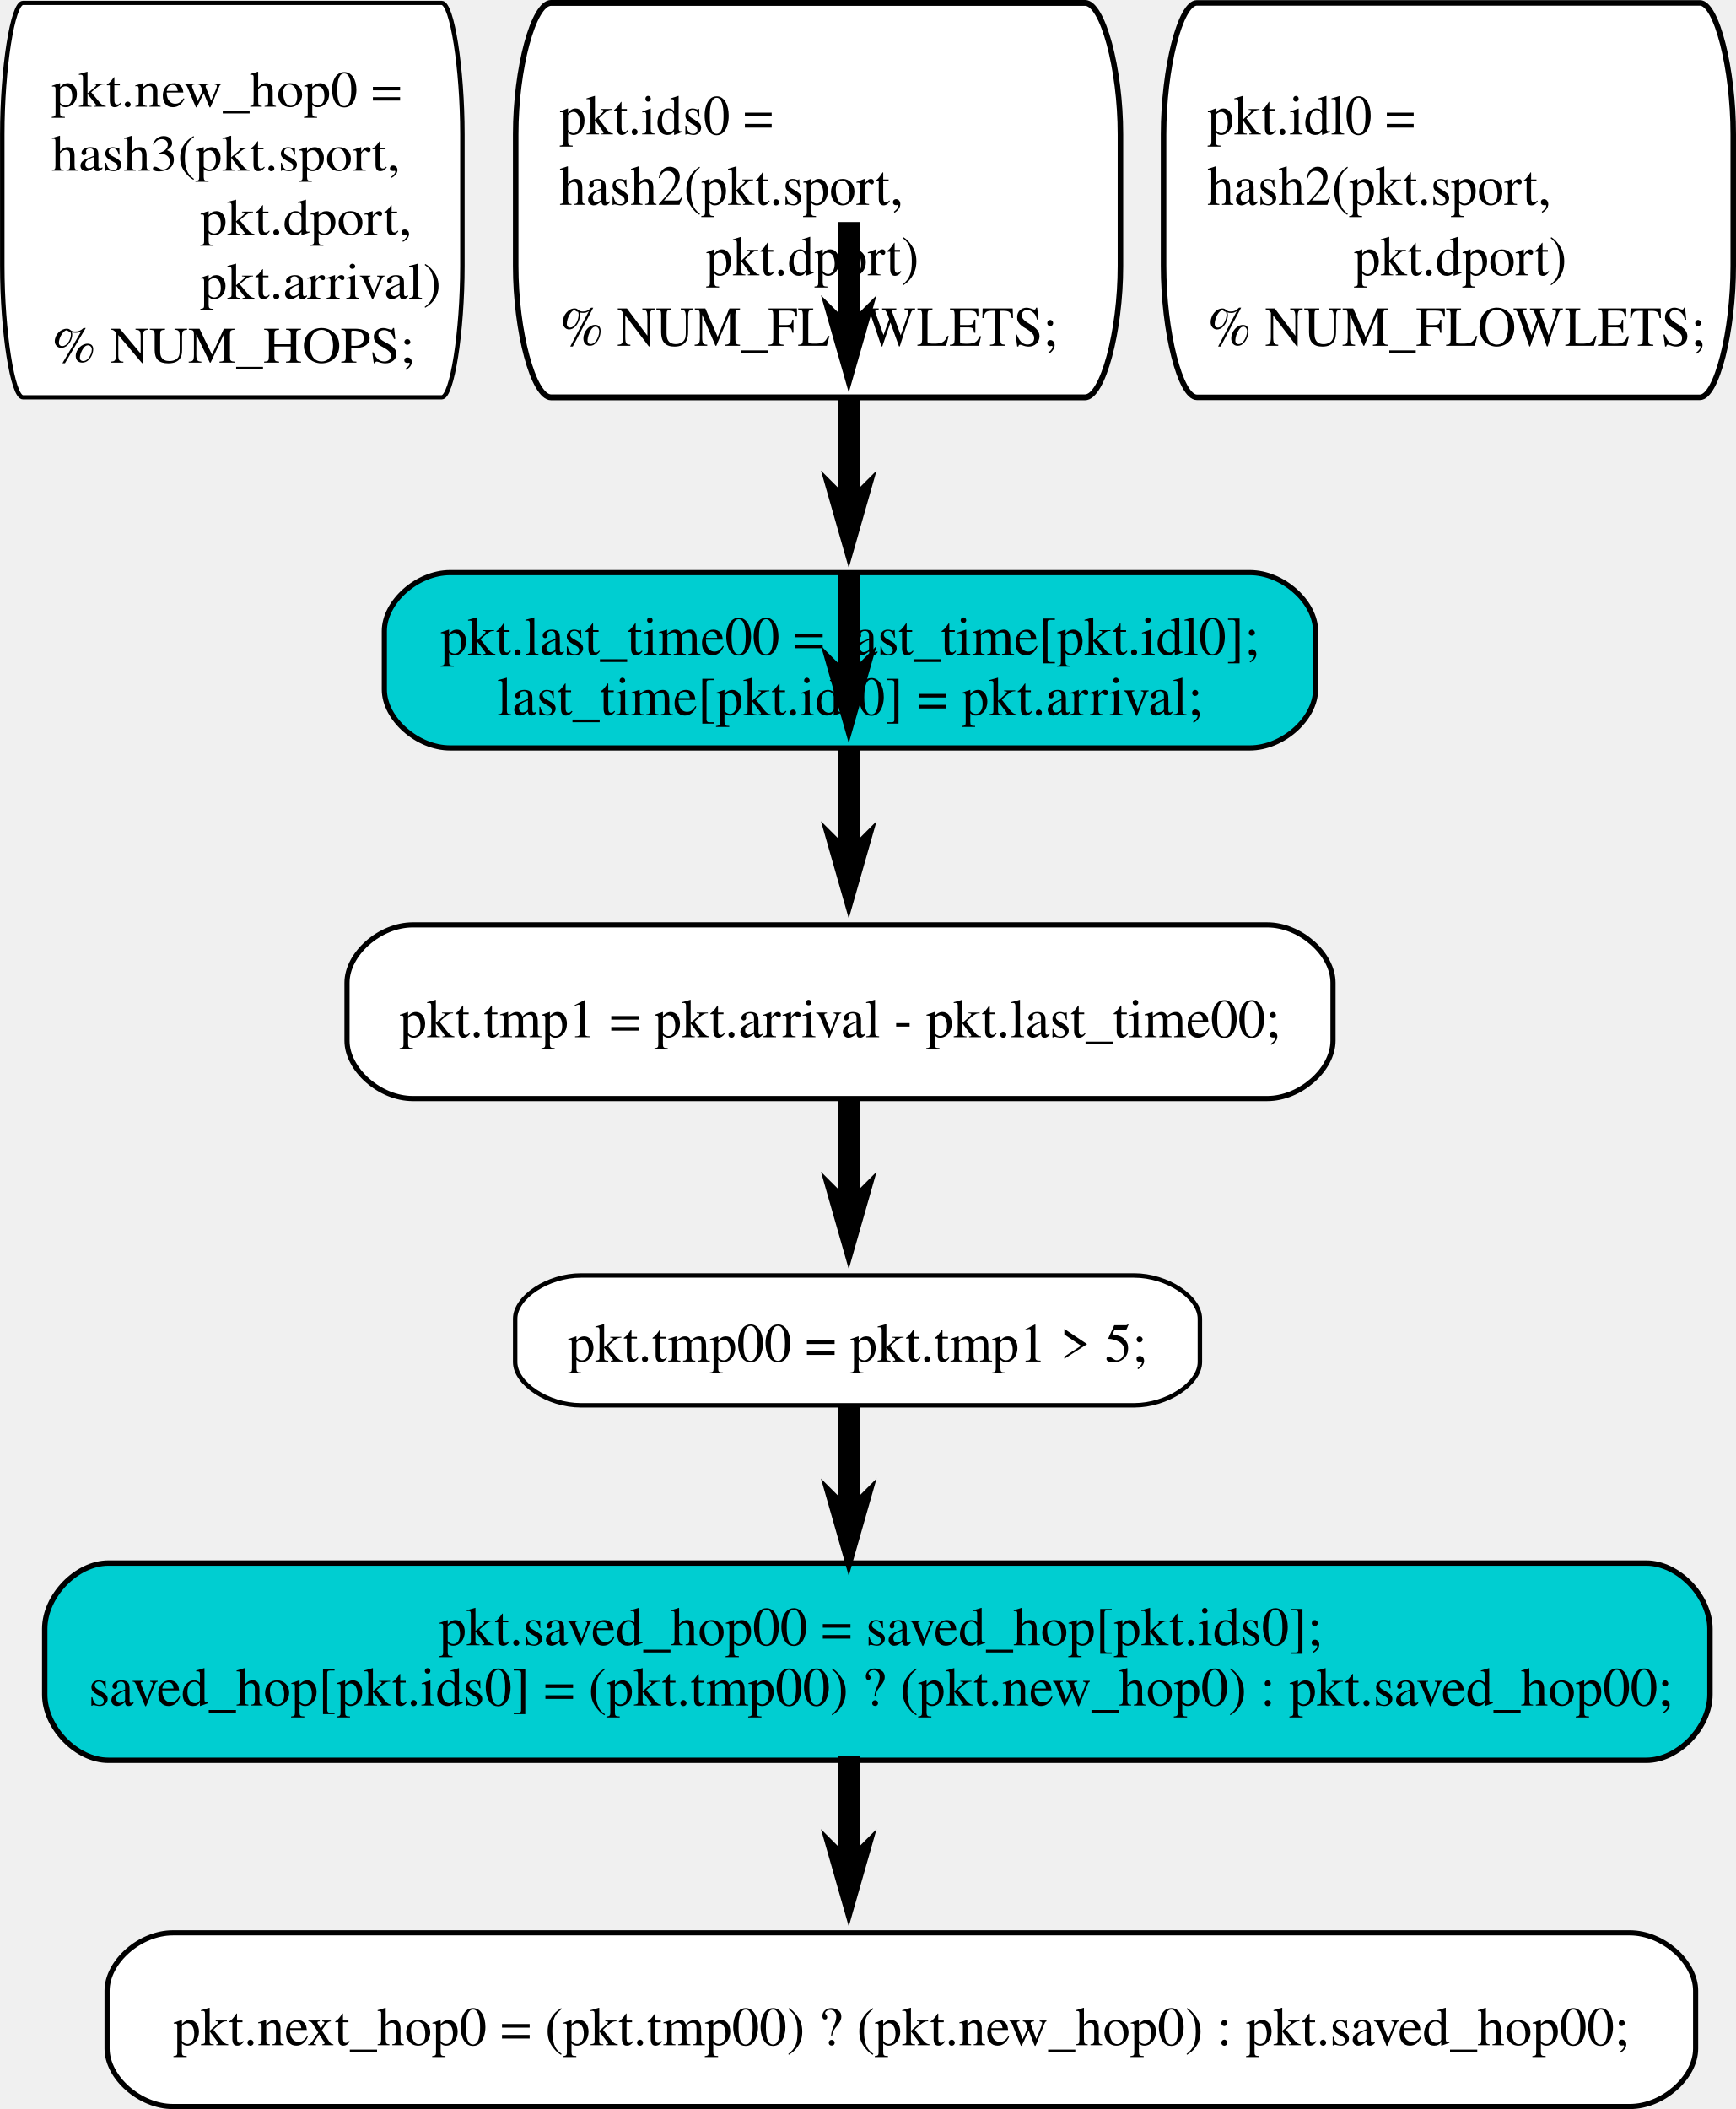
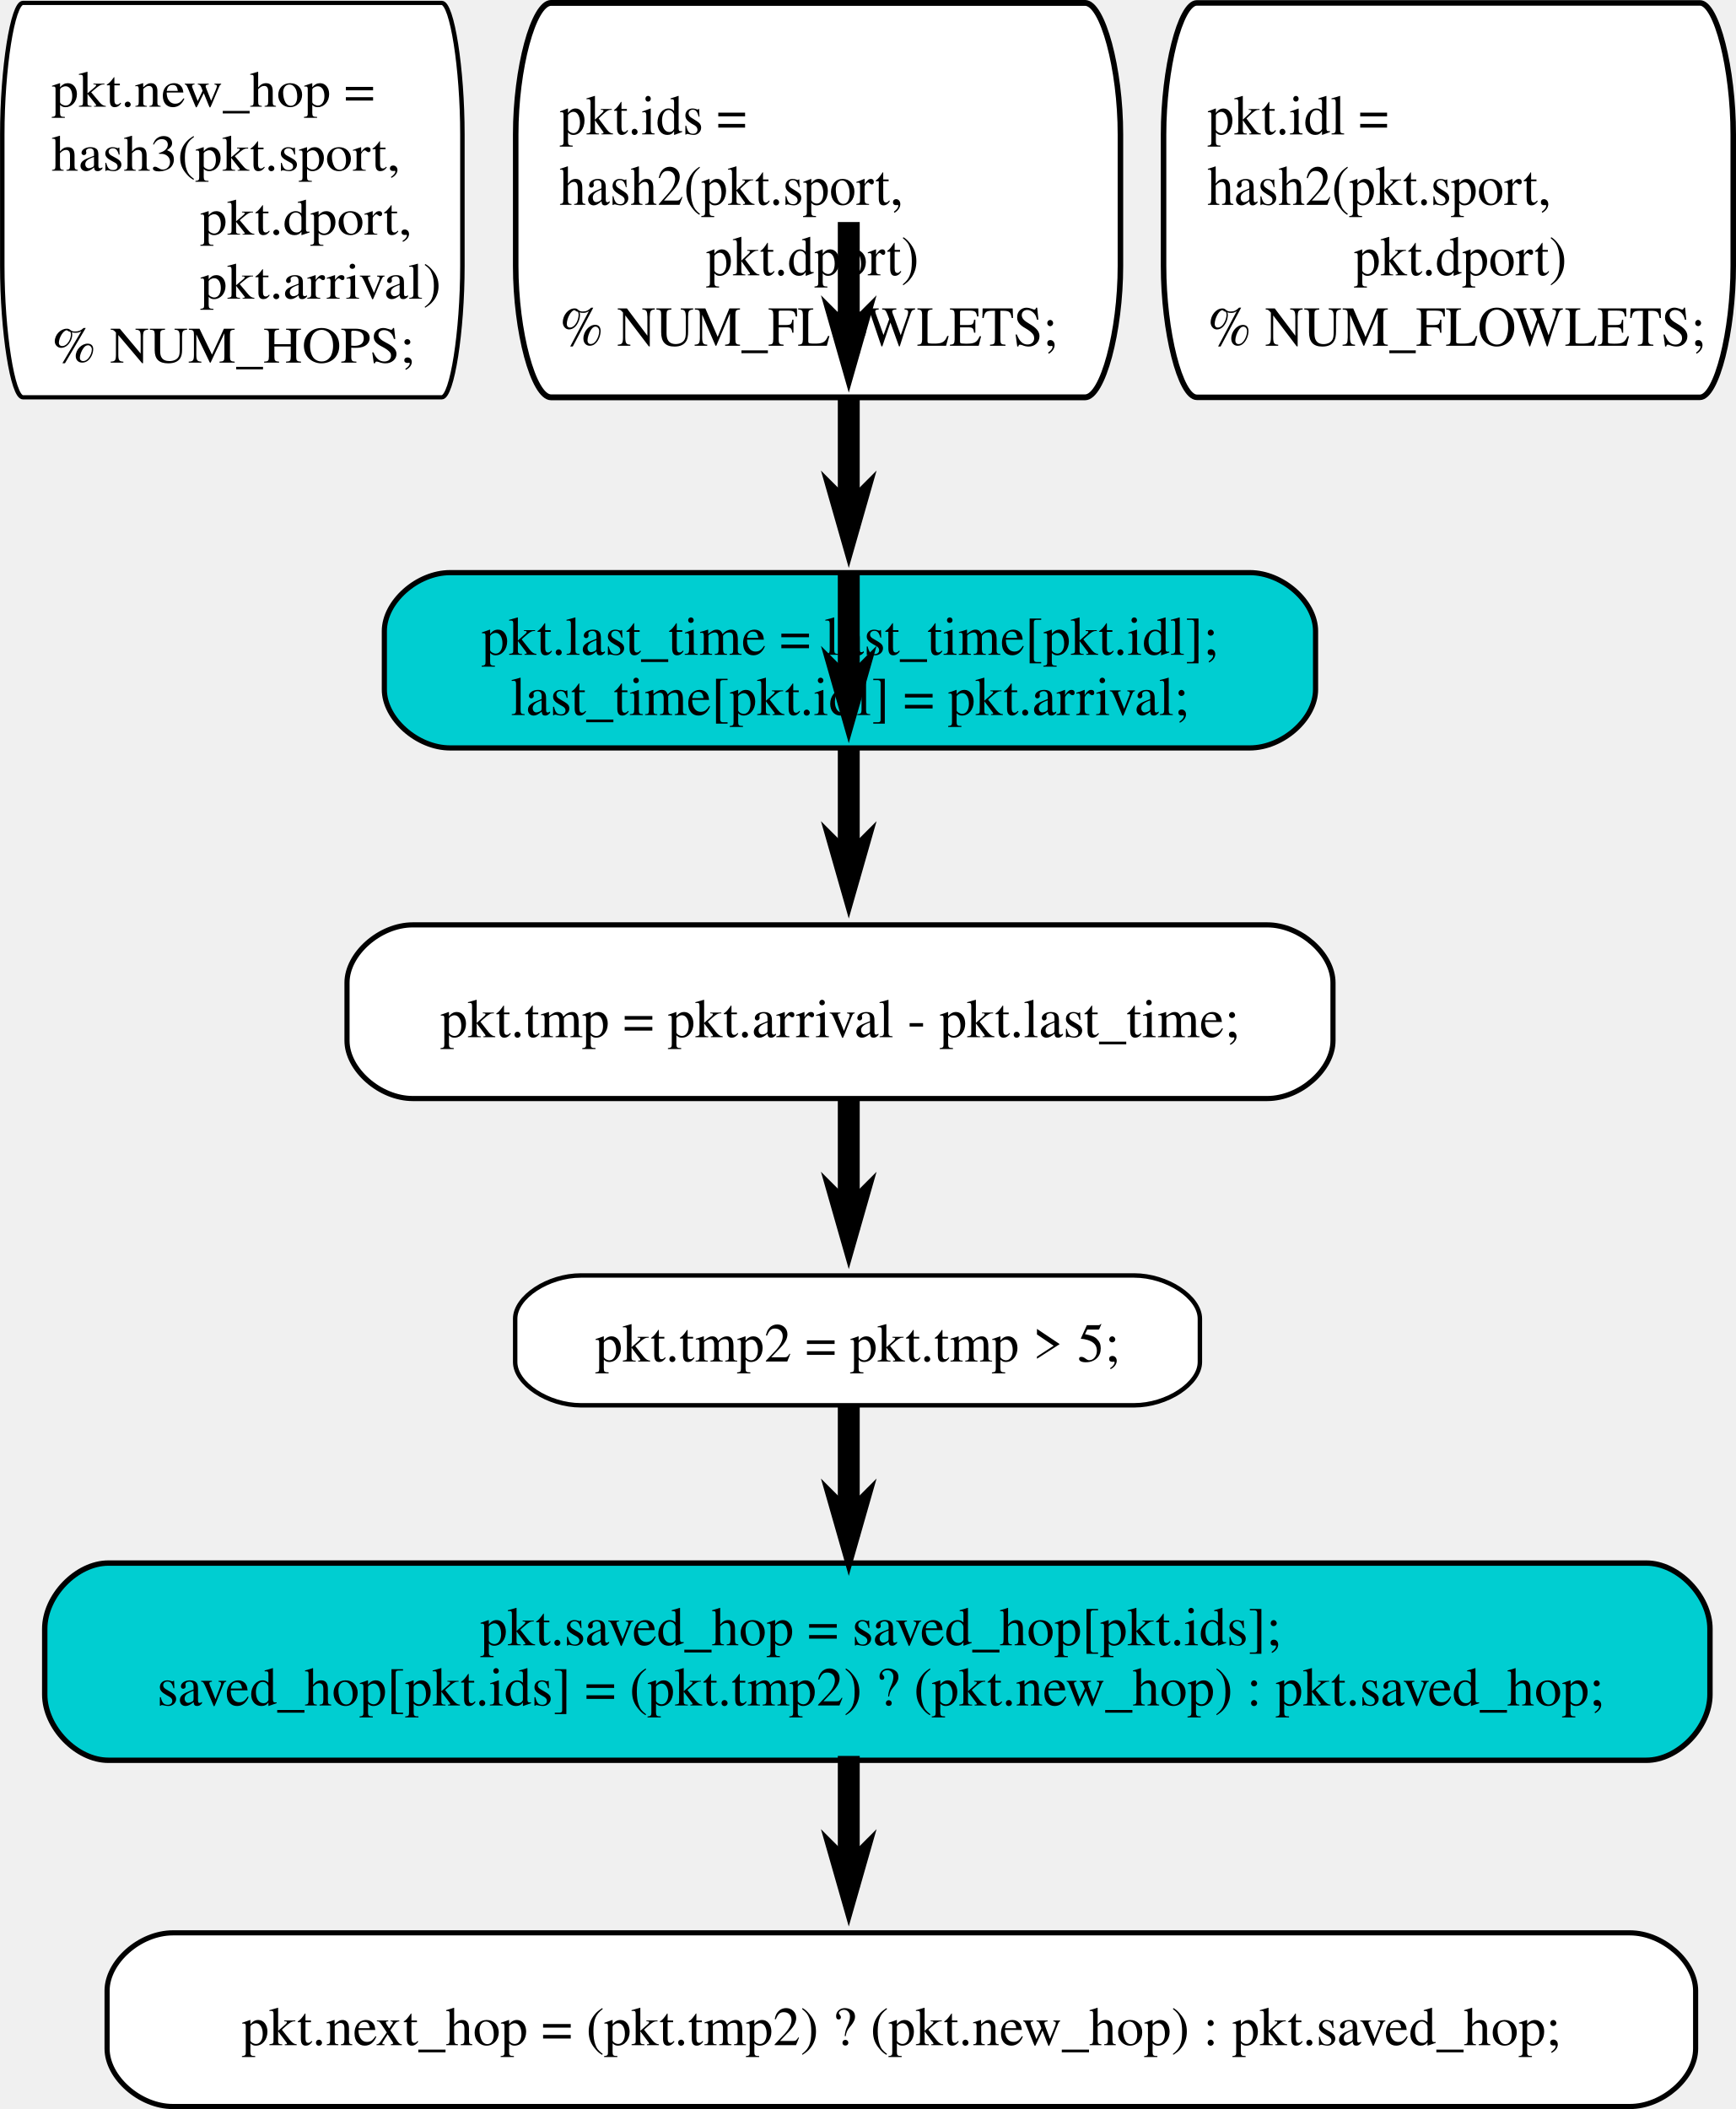
<svg xmlns="http://www.w3.org/2000/svg" width="396.147" height="481.232" viewBox="0 0 316.685 384.986" id="svg2" version="1.1">
  <defs id="defs162">
    <marker orient="auto" refY="0" refX="0" id="Arrow1Send" style="overflow:visible">
      <path id="path4272" d="M 0,0 5,-5 -12.5,0 5,5 0,0 z" style="fill-rule:evenodd;stroke:#000000;stroke-width:1pt" transform="matrix(-0.2,0,0,-0.2,-1.2,0)" />
    </marker>
    <marker orient="auto" refY="0" refX="0" id="Arrow1Lend" style="overflow:visible">
      <path id="path4260" d="M 0,0 5,-5 -12.5,0 5,5 0,0 z" style="fill-rule:evenodd;stroke:#000000;stroke-width:1pt" transform="matrix(-0.8,0,0,-0.8,-10,0)" />
    </marker>
    <marker orient="auto" refY="0" refX="0" id="Arrow1Send-4" style="overflow:visible">
      <path id="path4272-5" d="M 0,0 5,-5 -12.5,0 5,5 0,0 z" style="fill-rule:evenodd;stroke:#000000;stroke-width:1pt" transform="matrix(-0.2,0,0,-0.2,-1.2,0)" />
    </marker>
    <marker orient="auto" refY="0" refX="0" id="Arrow1Send-2" style="overflow:visible">
      <path id="path4272-6" d="M 0,0 5,-5 -12.5,0 5,5 0,0 z" style="fill-rule:evenodd;stroke:#000000;stroke-width:1pt" transform="matrix(-0.2,0,0,-0.2,-1.2,0)" />
    </marker>
    <marker orient="auto" refY="0" refX="0" id="marker5471" style="overflow:visible">
      <path id="path5473" d="M 0,0 5,-5 -12.5,0 5,5 0,0 z" style="fill-rule:evenodd;stroke:#000000;stroke-width:1pt" transform="matrix(-0.2,0,0,-0.2,-1.2,0)" />
    </marker>
    <marker orient="auto" refY="0" refX="0" id="Arrow1Send-41" style="overflow:visible">
      <path id="path4272-68" d="M 0,0 5,-5 -12.5,0 5,5 0,0 z" style="fill-rule:evenodd;stroke:#000000;stroke-width:1pt" transform="matrix(-0.2,0,0,-0.2,-1.2,0)" />
    </marker>
    <marker orient="auto" refY="0" refX="0" id="Arrow1Send-1" style="overflow:visible">
      <path id="path4272-4" d="M 0,0 5,-5 -12.5,0 5,5 0,0 z" style="fill-rule:evenodd;stroke:#000000;stroke-width:1pt" transform="matrix(-0.2,0,0,-0.2,-1.2,0)" />
    </marker>
    <marker orient="auto" refY="0" refX="0" id="Arrow1Send-0" style="overflow:visible">
      <path id="path4272-0" d="M 0,0 5,-5 -12.5,0 5,5 0,0 z" style="fill-rule:evenodd;stroke:#000000;stroke-width:1pt" transform="matrix(-0.2,0,0,-0.2,-1.2,0)" />
    </marker>
  </defs>
  <g id="graph0" class="graph" transform="translate(-207.4503,396.5294)">
    <g id="node1" class="node" transform="matrix(1,0,0,1.058823,-17.12222,-205.4118)">
      <path d="m 422.538,-180 c 0,0 -97.475,0 -97.475,0 -3.231,0 -6.462,11.333 -6.462,22.667 0,0 0,22.667 0,22.667 0,11.333 3.231,22.667 6.462,22.667 0,0 97.475,0 97.475,0 3.231,0 6.462,-11.333 6.462,-22.667 0,0 0,-22.667 0,-22.667 0,-11.333 -3.231,-22.667 -6.462,-22.667" id="path12" style="fill:#ffffff;stroke:#000000;stroke-width:1.009" />
      <text x="387.5" y="-159.5" font-size="10.00" id="text14" style="font-size:10px;text-anchor:middle;font-family:'Times,serif'" />
      <text xml:space="preserve" style="font-size:12px;font-style:normal;font-variant:normal;font-weight:normal;font-stretch:normal;text-align:start;line-height:125%;letter-spacing:0px;word-spacing:0px;writing-mode:lr-tb;text-anchor:start;fill:#000000;fill-opacity:1;stroke:none;font-family:Arial;-inkscape-font-specification:Arial" x="326.6" y="-157.333" id="text3215">
-         <tspan id="tspan3217" x="326.6" y="-157.333" style="font-size:9.718px;font-family:'Times,serif';-inkscape-font-specification:'Times,serif'">pkt.ids0 =</tspan>
+         <tspan id="tspan3217" x="326.6" y="-157.333" style="font-size:9.718px;font-family:'Times,serif';-inkscape-font-specification:'Times,serif'">pkt.ids =</tspan>
        <tspan x="326.6" y="-145.186" style="font-size:9.718px;font-family:'Times,serif';-inkscape-font-specification:'Times,serif'" id="tspan3346">hash2(pkt.sport,</tspan>
        <tspan x="326.6" y="-133.038" id="tspan3219" style="font-size:9.718px;font-family:'Times,serif';-inkscape-font-specification:'Times,serif'">           pkt.dport)</tspan>
        <tspan x="326.6" y="-120.89" id="tspan3221" style="font-size:9.718px;font-family:'Times,serif';-inkscape-font-specification:'Times,serif'">% NUM_FLOWLETS;</tspan>
      </text>
    </g>
    <g id="node2" class="node" transform="translate(11.62224,-3.200009)">
      <path d="m 496.26,-108 c 0,0 -280.764,0 -280.764,0 -5.809,0 -11.618,6 -11.618,12 0,0 0,12 0,12 0,6 5.809,12 11.618,12 0,0 280.764,0 280.764,0 5.809,0 11.618,-6 11.618,-12 0,0 0,-12 0,-12 0,-6 -5.809,-12 -11.618,-12" id="path19" style="fill:#00ced1;stroke:#000000;stroke-width:0.984" />
-       <text x="356.5" y="-93" font-size="10.00" id="text21" style="font-size:10px;text-anchor:middle;font-family:'Times,serif'">pkt.saved_hop00 = saved_hop[pkt.ids0];</text>
-       <text x="356.5" y="-82" font-size="10.00" id="text23" style="font-size:10px;text-anchor:middle;font-family:'Times,serif'">saved_hop[pkt.ids0] = (pkt.tmp00) ? (pkt.new_hop0) : pkt.saved_hop00;</text>
+       <text x="356.5" y="-93" font-size="10.00" id="text21" style="font-size:10px;text-anchor:middle;font-family:'Times,serif'">pkt.saved_hop = saved_hop[pkt.ids];</text>
+       <text x="356.5" y="-82" font-size="10.00" id="text23" style="font-size:10px;text-anchor:middle;font-family:'Times,serif'">saved_hop[pkt.ids] = (pkt.tmp2) ? (pkt.new_hop) : pkt.saved_hop;</text>
    </g>
    <g id="node7" class="node" transform="translate(-141.6178,-7.70001)">
      <path d="m 646.5,-36 c 0,0 -266,0 -266,0 -6,0 -12,5.283 -12,10.567 0,0 0,10.567 0,10.567 0,5.283 6,10.567 12,10.567 0,0 266,0 266,0 6,0 12,-5.283 12,-10.567 0,0 0,-10.567 0,-10.567 C 658.5,-30.717 652.5,-36 646.5,-36" id="path49" style="fill:#ffffff;stroke:#000000;stroke-width:0.938" />
-       <text x="513.5" y="-15.5" font-size="10.00" id="text51" style="font-size:10px;text-anchor:middle;font-family:'Times,serif'">pkt.next_hop0 = (pkt.tmp00) ? (pkt.new_hop0) : pkt.saved_hop00;</text>
+       <text x="513.5" y="-15.5" font-size="10.00" id="text51" style="font-size:10px;text-anchor:middle;font-family:'Times,serif'">pkt.next_hop = (pkt.tmp2) ? (pkt.new_hop) : pkt.saved_hop;</text>
    </g>
    <g id="node4" class="node" transform="translate(-208,32)">
      <path d="m 643.5,-324 c 0,0 -146,0 -146,0 -6,0 -12,5.333 -12,10.667 0,0 0,10.667 0,10.667 0,5.333 6,10.667 12,10.667 0,0 146,0 146,0 6,0 12,-5.333 12,-10.667 0,0 0,-10.667 0,-10.667 0,-5.333 -6,-10.667 -12,-10.667" id="path70" style="fill:#00ced1;stroke:#000000;stroke-width:0.943" />
-       <text x="570.5" y="-309" font-size="10.00" id="text72" style="font-size:10px;text-anchor:middle;font-family:'Times,serif'">pkt.last_time00 = last_time[pkt.idl0];</text>
-       <text x="570.5" y="-298" font-size="10.00" id="text74" style="font-size:10px;text-anchor:middle;font-family:'Times,serif'">last_time[pkt.idl0] = pkt.arrival;</text>
+       <text x="570.5" y="-309" font-size="10.00" id="text72" style="font-size:10px;text-anchor:middle;font-family:'Times,serif'">pkt.last_time = last_time[pkt.idl];</text>
+       <text x="570.5" y="-298" font-size="10.00" id="text74" style="font-size:10px;text-anchor:middle;font-family:'Times,serif'">last_time[pkt.idl] = pkt.arrival;</text>
    </g>
    <g id="node8" class="node" transform="translate(-209.8178,24.29999)">
      <path d="m 648.5,-252 c 0,0 -156,0 -156,0 -6,0 -12,5.283 -12,10.567 0,0 0,10.567 0,10.567 0,5.283 6,10.567 12,10.567 0,0 156,0 156,0 6,0 12,-5.283 12,-10.567 0,0 0,-10.567 0,-10.567 0,-5.283 -6,-10.567 -12,-10.567" id="path86" style="fill:#ffffff;stroke:#000000;stroke-width:0.938" />
-       <text x="570.5" y="-231.5" font-size="10.00" id="text88" style="font-size:10px;text-anchor:middle;font-family:'Times,serif'">pkt.tmp1 = pkt.arrival - pkt.last_time00;</text>
+       <text x="570.5" y="-231.5" font-size="10.00" id="text88" style="font-size:10px;text-anchor:middle;font-family:'Times,serif'">pkt.tmp = pkt.arrival - pkt.last_time;</text>
    </g>
    <g id="node5" class="node" transform="matrix(1,0,0,0.9473684,9.73876,-225.4737)">
      <path d="m 278.236,-180 c 0,0 -76.449,0 -76.449,0 -1.888,0 -3.775,12.667 -3.775,25.333 0,0 0,25.333 0,25.333 0,12.667 1.888,25.333 3.775,25.333 0,0 76.449,0 76.449,0 1.888,0 3.775,-12.667 3.775,-25.333 0,0 0,-25.333 0,-25.333 0,-12.667 -1.888,-25.333 -3.775,-25.333" id="path100" style="fill:#ffffff;stroke:#000000;stroke-width:0.815" />
      <text x="133.5" y="-159.5" font-size="10.00" id="text102" style="font-size:10px;text-anchor:middle;font-family:'Times,serif'">
        <tspan style="font-family:Times New Roman;-inkscape-font-specification:Times New Roman" id="tspan3171" />
      </text>
      <flowRoot xml:space="preserve" id="flowRoot3185" style="font-size:15px;font-style:normal;font-variant:normal;font-weight:normal;font-stretch:normal;text-align:start;line-height:125%;letter-spacing:0px;word-spacing:0px;writing-mode:lr-tb;text-anchor:start;fill:#000000;fill-opacity:1;stroke:none;font-family:Arial;-inkscape-font-specification:Arial" transform="matrix(0.8,0,0,0.8,31,-180)">
        <flowRegion id="flowRegion3187">
          <rect id="rect3189" width="18.142" height="19.006" x="288.549" y="41.075" />
        </flowRegion>
        <flowPara id="flowPara3191" />
      </flowRoot>
      <text xml:space="preserve" style="font-size:12px;font-style:normal;font-variant:normal;font-weight:normal;font-stretch:normal;text-align:start;line-height:125%;letter-spacing:0px;word-spacing:0px;writing-mode:lr-tb;text-anchor:start;fill:#000000;fill-opacity:1;stroke:none;font-family:Arial;-inkscape-font-specification:Arial" x="207" y="-160" id="text3205">
-         <tspan id="tspan3207" x="207" y="-160" style="font-size:9.863px;font-family:'Times,serif';-inkscape-font-specification:'Times,serif'">pkt.new_hop0 = </tspan>
+         <tspan id="tspan3207" x="207" y="-160" style="font-size:9.863px;font-family:'Times,serif';-inkscape-font-specification:'Times,serif'">pkt.new_hop = </tspan>
        <tspan x="207" y="-147.671" style="font-size:9.863px;font-family:'Times,serif';-inkscape-font-specification:'Times,serif'" id="tspan3344">hash3(pkt.sport,</tspan>
        <tspan x="207" y="-135.342" id="tspan3209" style="font-size:9.863px;font-family:'Times,serif';-inkscape-font-specification:'Times,serif'">           pkt.dport, </tspan>
        <tspan x="207" y="-123.014" id="tspan3211" style="font-size:9.863px;font-family:'Times,serif';-inkscape-font-specification:'Times,serif'">           pkt.arrival)</tspan>
        <tspan x="207" y="-110.685" id="tspan3213" style="font-size:9.863px;font-family:'Times,serif';-inkscape-font-specification:'Times,serif'">% NUM_HOPS;</tspan>
      </text>
    </g>
    <g id="node9" class="node" transform="translate(-206.6178,16.29999)">
      <path d="m 621,-180 c 0,0 -101,0 -101,0 -6,0 -12,3.95 -12,7.9 0,0 0,7.9 0,7.9 0,3.95 6,7.9 12,7.9 0,0 101,0 101,0 6,0 12,-3.95 12,-7.9 0,0 0,-7.9 0,-7.9 0,-3.95 -6,-7.9 -12,-7.9" id="path128" style="fill:#ffffff;stroke:#000000;stroke-width:0.811" />
-       <text x="570.5" y="-164.3" font-size="10.00" id="text130" style="font-size:10px;text-anchor:middle;font-family:'Times,serif'">pkt.tmp00 = pkt.tmp1 &gt; 5;</text>
+       <text x="570.5" y="-164.3" font-size="10.00" id="text130" style="font-size:10px;text-anchor:middle;font-family:'Times,serif'">pkt.tmp2 = pkt.tmp &gt; 5;</text>
    </g>
    <path style="fill:#ffffff;stroke:#000000;stroke-width:1.007" id="path12-5" d="m 517.662,-396 c 0,0 -91.824,0 -91.824,0 -3.044,0 -6.088,12 -6.088,24 0,0 0,24 0,24 0,12 3.044,24 6.088,24 0,0 91.824,0 91.824,0 3.044,0 6.088,-12 6.088,-24 0,0 0,-24 0,-24 0,-12 -3.044,-24 -6.088,-24" />
    <text style="font-size:10.29px;text-anchor:middle;font-family:'Times,serif'" id="text14-7" font-size="10.00" y="-301.552" x="-71.09" transform="scale(0.9718253,1.028992)" />
    <text id="text3215-9" y="-361.519" x="440.151" style="font-size:12.348px;font-style:normal;font-variant:normal;font-weight:normal;font-stretch:normal;text-align:start;line-height:125%;letter-spacing:0px;word-spacing:0px;writing-mode:lr-tb;text-anchor:start;fill:#000000;fill-opacity:1;stroke:none;font-family:Arial;-inkscape-font-specification:Arial" xml:space="preserve" transform="scale(0.9718253,1.028992)">
-       <tspan style="font-size:10px;font-family:'Times,serif';-inkscape-font-specification:'Times,serif'" y="-361.519" x="440.151" id="tspan3217-8">pkt.idl0 =</tspan>
+       <tspan style="font-size:10px;font-family:'Times,serif';-inkscape-font-specification:'Times,serif'" y="-361.519" x="440.151" id="tspan3217-8">pkt.idl =</tspan>
      <tspan style="font-size:10px;font-family:'Times,serif';-inkscape-font-specification:'Times,serif'" y="-349.019" x="440.151" id="tspan3348">hash2(pkt.sport,</tspan>
      <tspan style="font-size:10px;font-family:'Times,serif';-inkscape-font-specification:'Times,serif'" id="tspan3219-1" y="-336.519" x="440.151">           pkt.dport)</tspan>
      <tspan style="font-size:10px;font-family:'Times,serif';-inkscape-font-specification:'Times,serif'" id="tspan3221-2" y="-324.019" x="440.151">% NUM_FLOWLETS;</tspan>
    </text>
    <path style="fill:none;stroke:#000000;stroke-width:4;stroke-linecap:butt;stroke-linejoin:miter;stroke-miterlimit:1;stroke-opacity:1;stroke-dasharray:none;marker-end:url(#Arrow1Send)" d="m 362.282,-324 0,24" id="path3483" />
    <path style="fill:none;stroke:#000000;stroke-width:4;stroke-linecap:butt;stroke-linejoin:miter;stroke-miterlimit:1;stroke-opacity:1;stroke-dasharray:none;marker-end:url(#Arrow1Send)" d="m 362.282,-260 0,24" id="path3483-8" />
    <path style="fill:none;stroke:#000000;stroke-width:4;stroke-linecap:butt;stroke-linejoin:miter;stroke-miterlimit:1;stroke-opacity:1;stroke-dasharray:none;marker-end:url(#Arrow1Send)" d="m 362.282,-356 0,24" id="path3483-9" />
    <path style="fill:none;stroke:#000000;stroke-width:4;stroke-linecap:butt;stroke-linejoin:miter;stroke-miterlimit:1;stroke-opacity:1;stroke-dasharray:none;marker-end:url(#Arrow1Send)" d="m 362.282,-292 0,24" id="path3483-8-9" />
    <path style="fill:none;stroke:#000000;stroke-width:4;stroke-linecap:butt;stroke-linejoin:miter;stroke-miterlimit:1;stroke-opacity:1;stroke-dasharray:none;marker-end:url(#Arrow1Send)" d="m 362.282,-196 0,24" id="path3483-4" />
    <path style="fill:none;stroke:#000000;stroke-width:4;stroke-linecap:butt;stroke-linejoin:miter;stroke-miterlimit:1;stroke-opacity:1;stroke-dasharray:none;marker-end:url(#Arrow1Send)" d="m 362.282,-140 0,24" id="path3483-4-8" />
    <path style="fill:none;stroke:#000000;stroke-width:4;stroke-linecap:butt;stroke-linejoin:miter;stroke-miterlimit:1;stroke-opacity:1;stroke-dasharray:none;marker-end:url(#Arrow1Send)" d="m 362.282,-76 0,24" id="path3483-4-8-4" />
  </g>
</svg>
